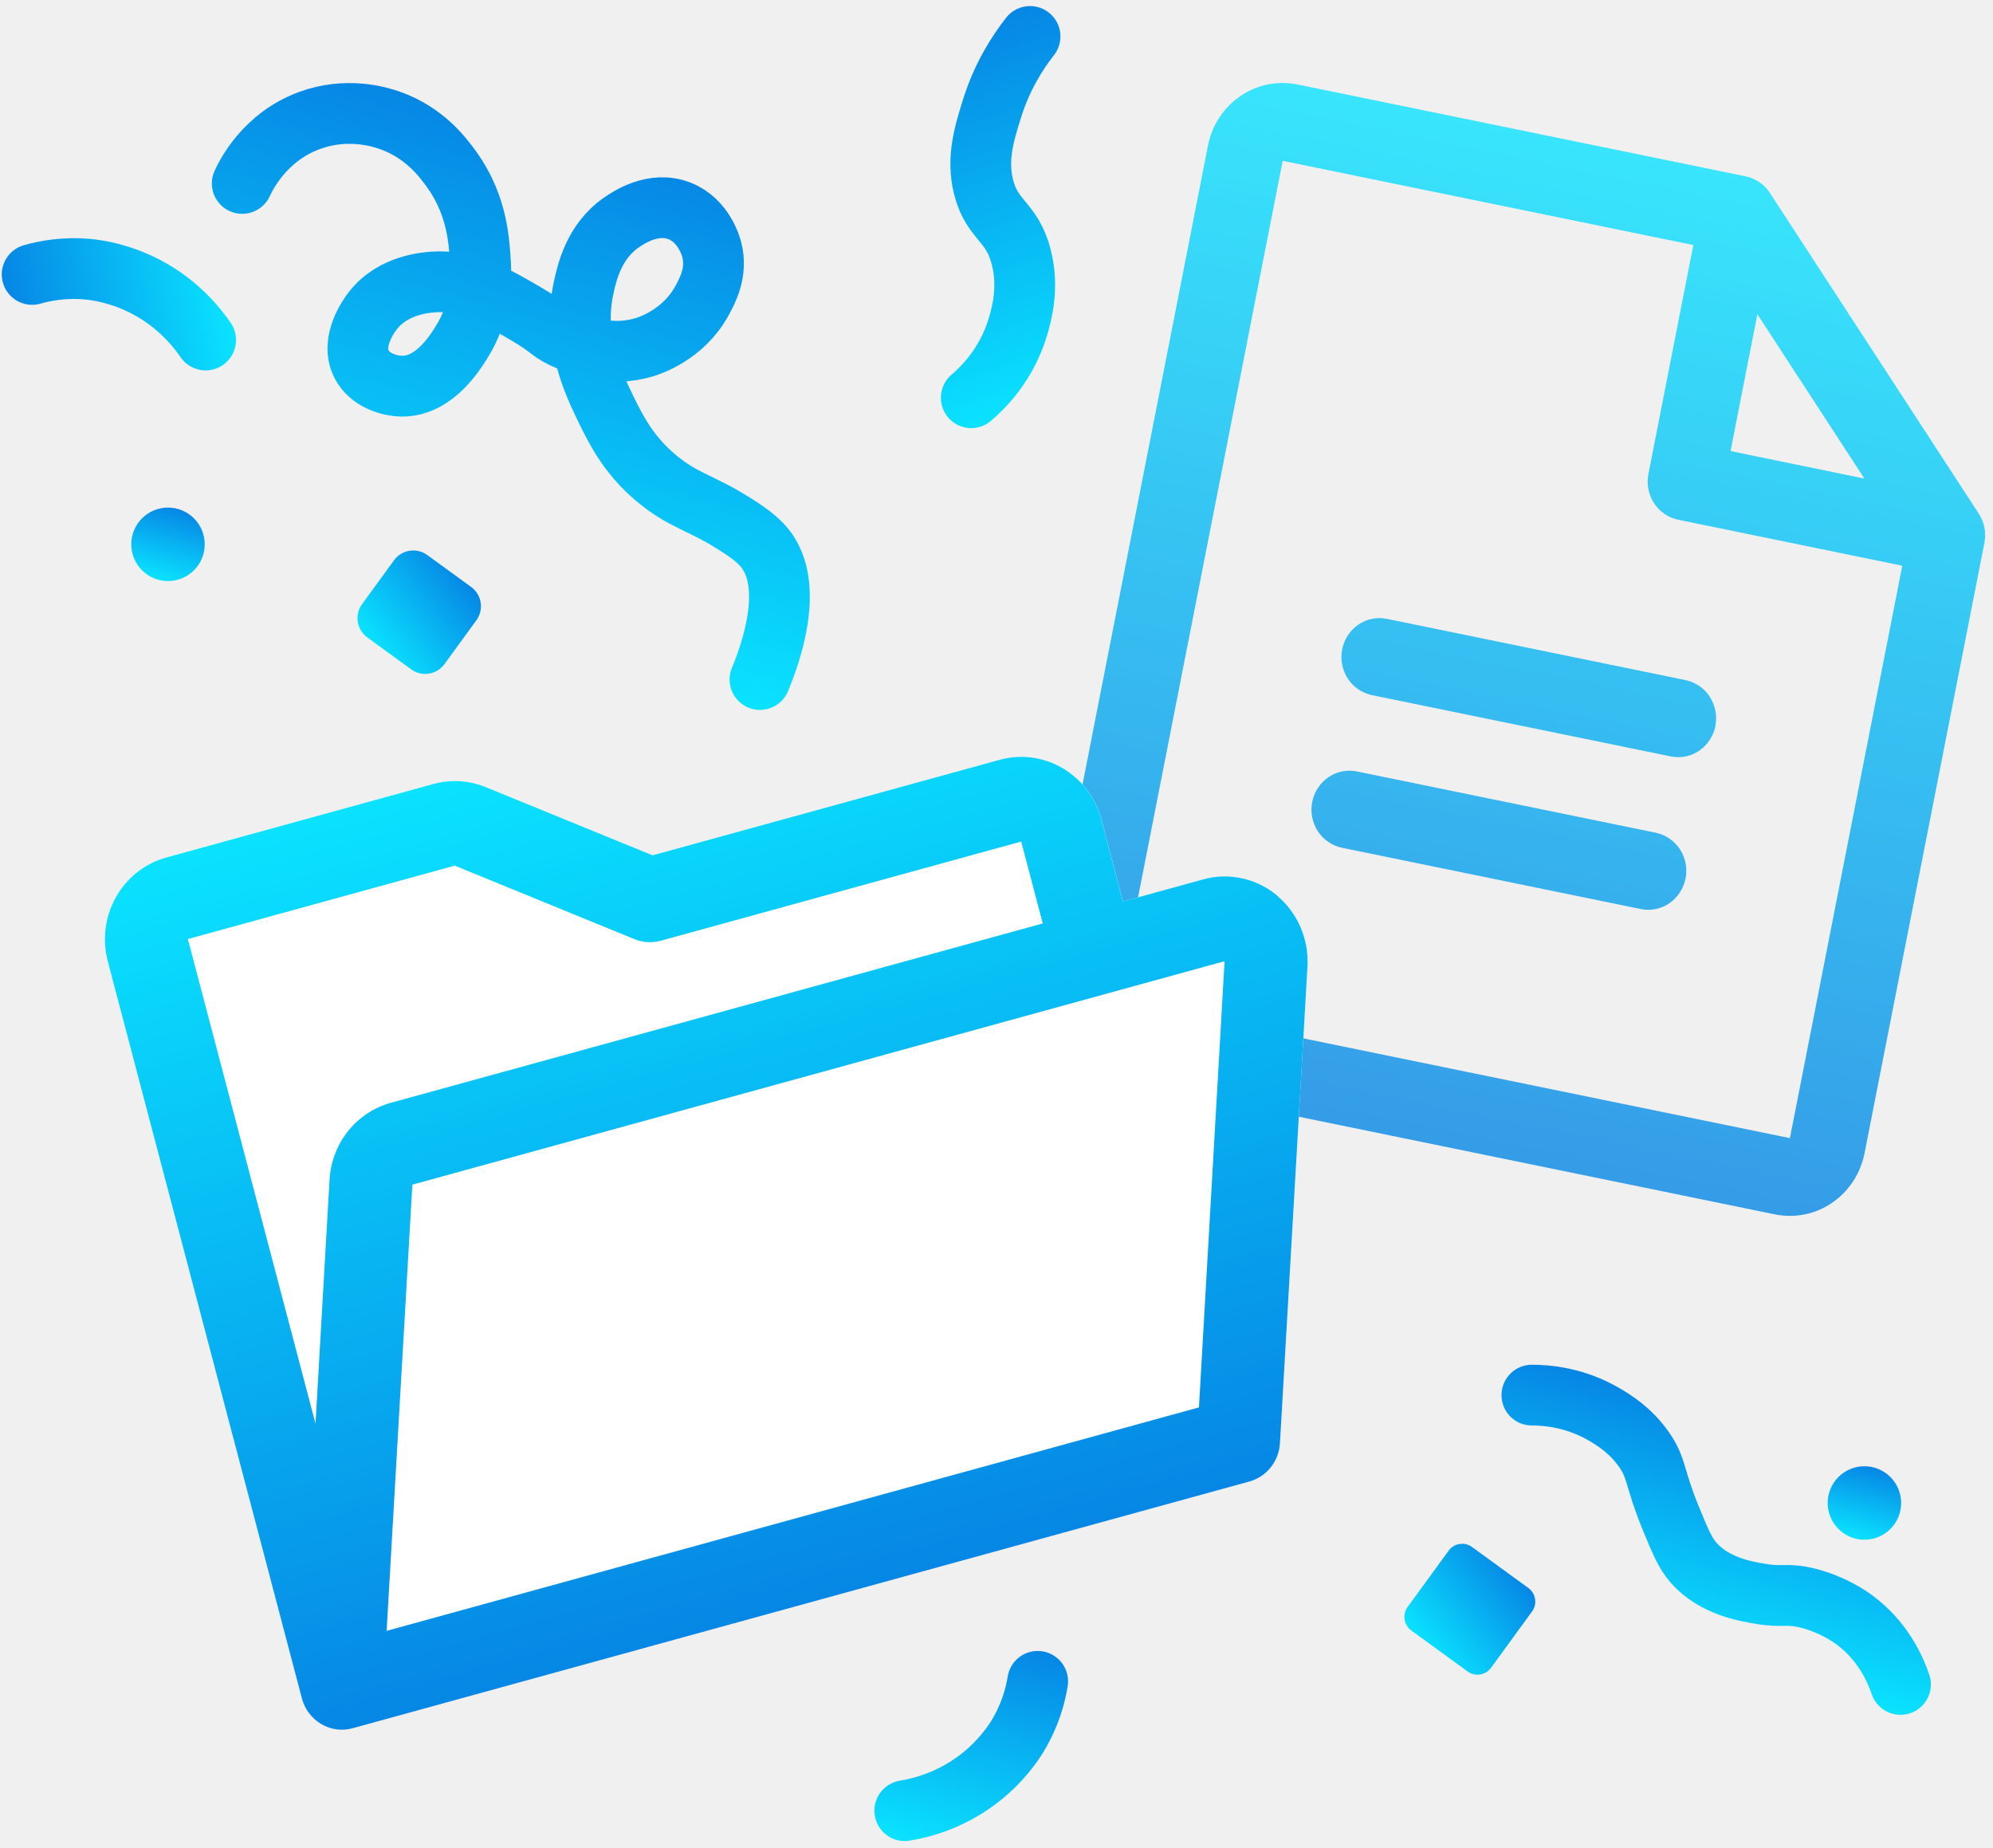
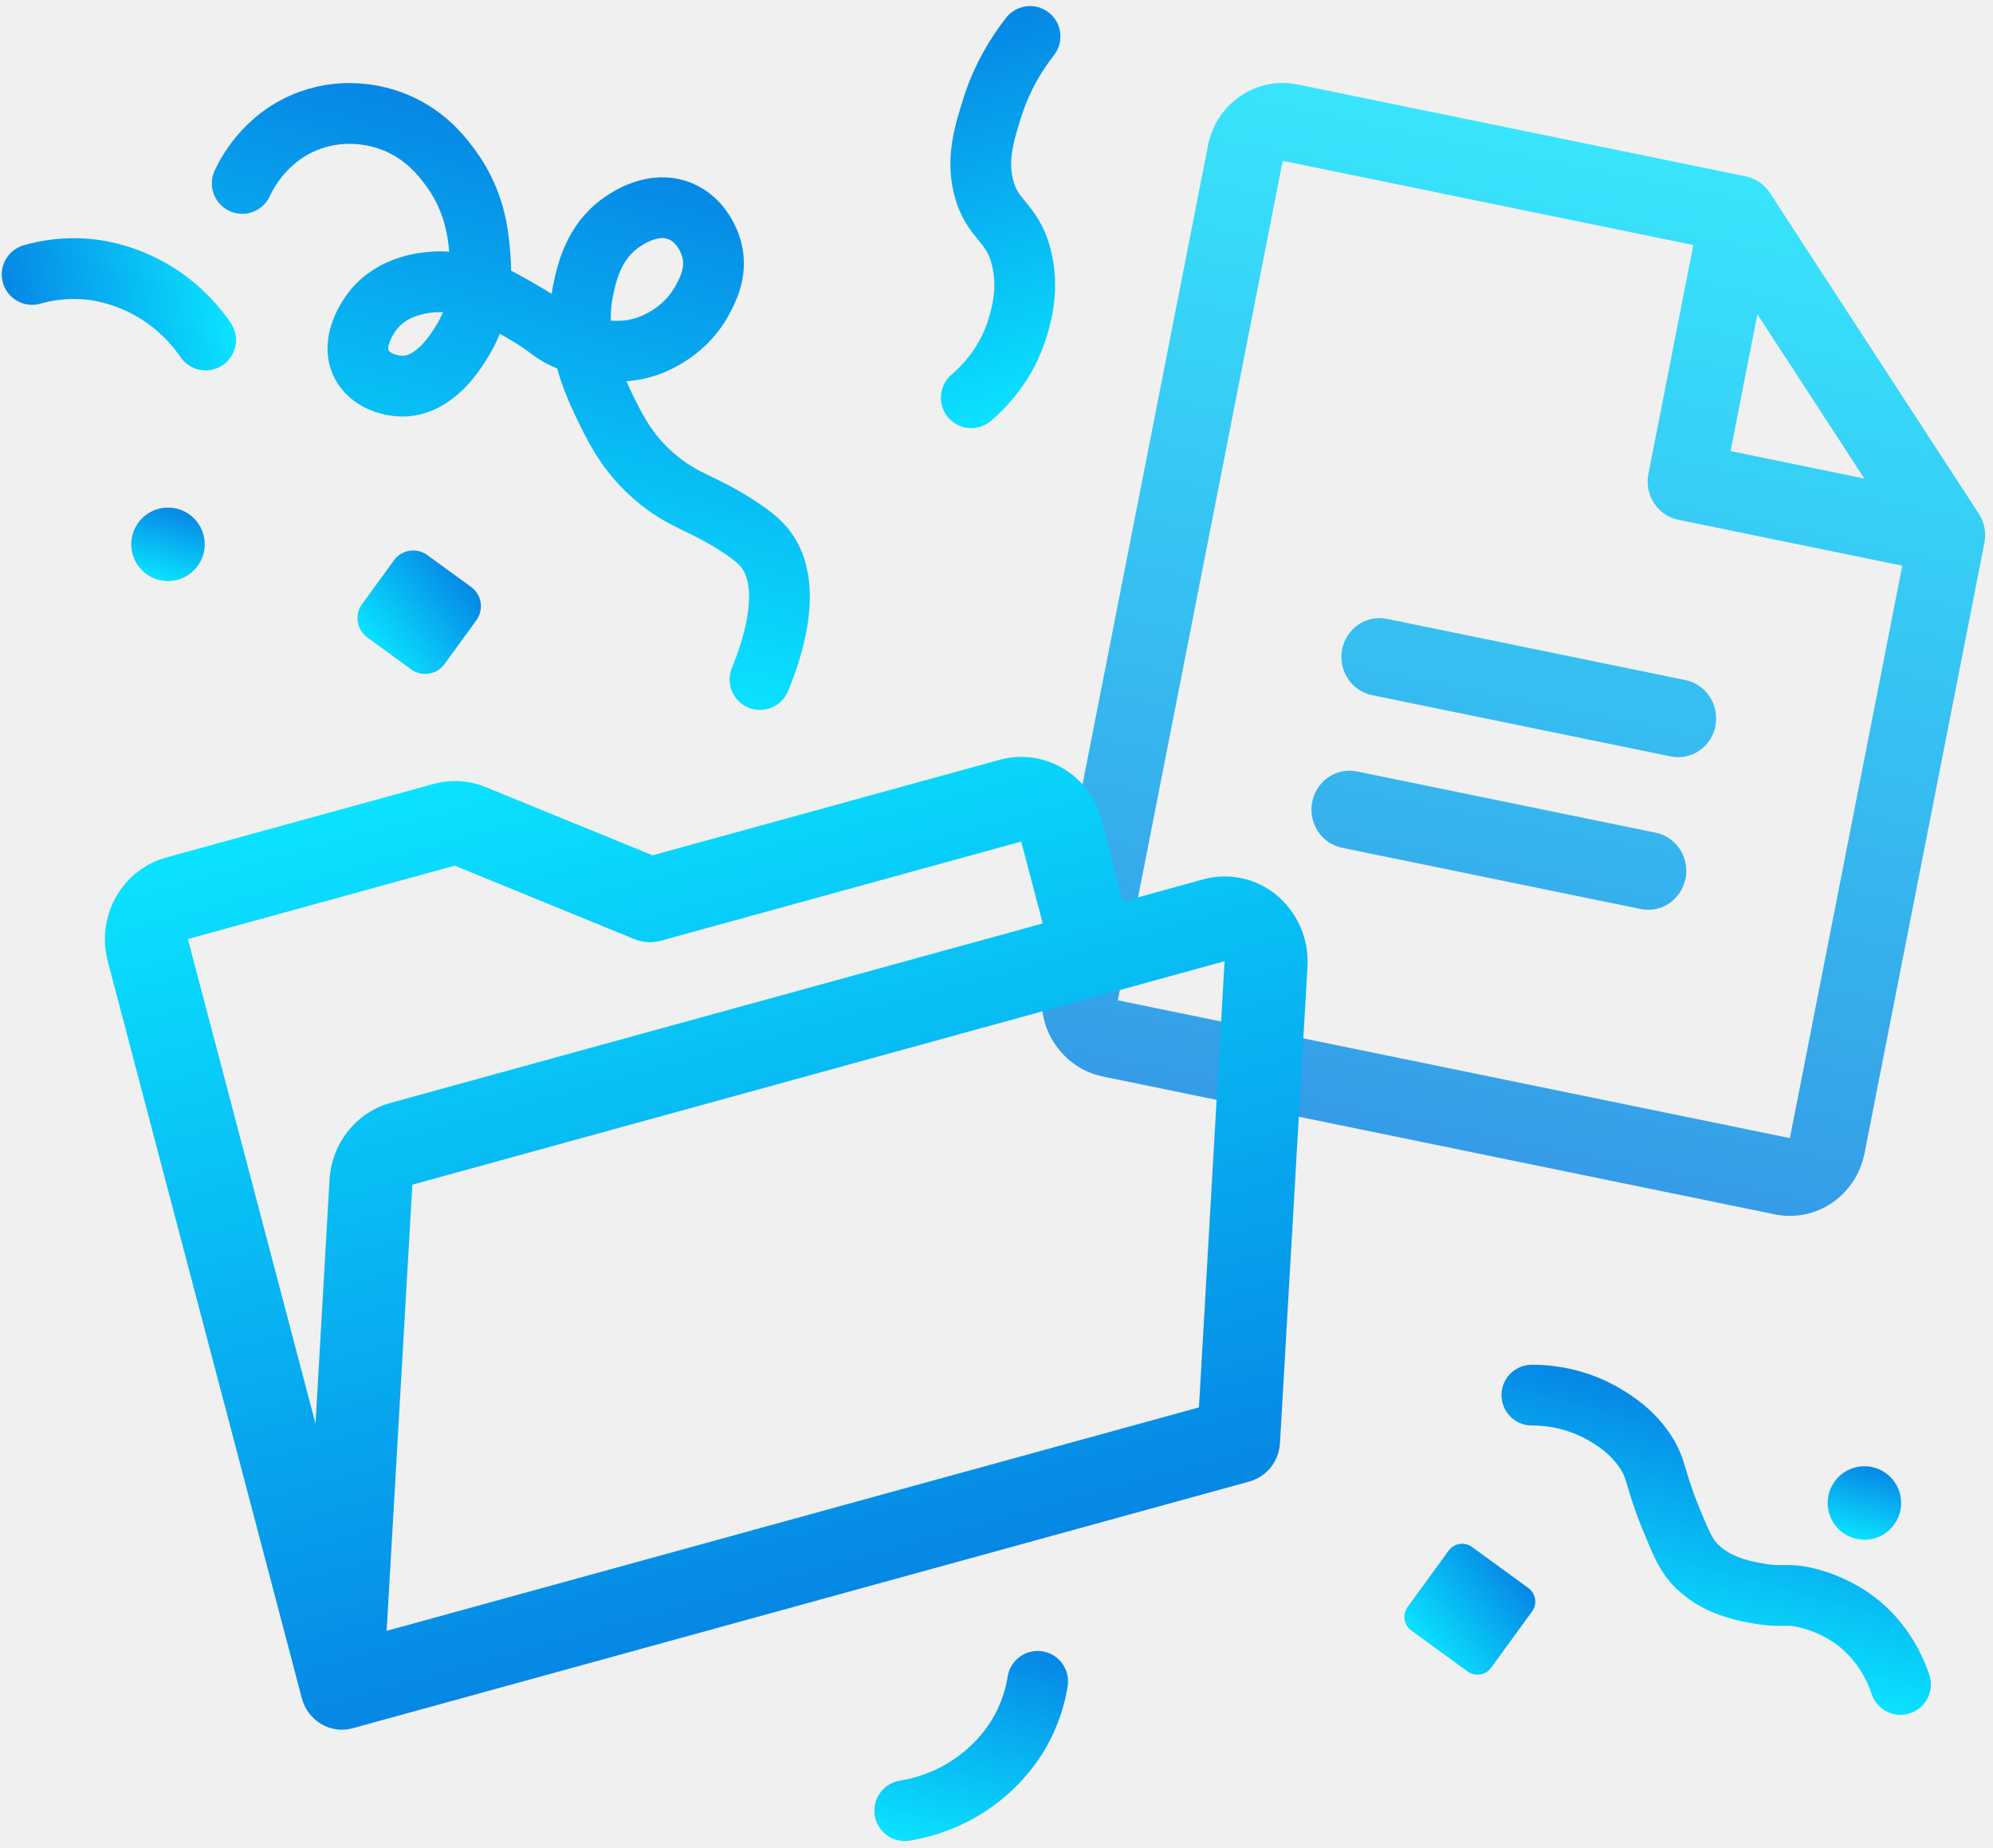
<svg xmlns="http://www.w3.org/2000/svg" width="164" height="152" viewBox="0 0 164 152" fill="none">
  <path opacity="0.8" d="M162.829 42.264L145.643 15.876C145.419 15.527 145.124 15.225 144.783 14.993C144.442 14.76 144.054 14.597 143.651 14.512L106.783 6.954C105.156 6.621 103.458 6.954 102.078 7.9C100.69 8.838 99.729 10.303 99.404 11.969L85.838 81.046C85.512 82.713 85.838 84.441 86.768 85.852C87.691 87.263 89.125 88.248 90.753 88.581L146.046 99.922C147.674 100.255 149.372 99.922 150.752 98.976C152.132 98.038 153.093 96.573 153.426 94.906L163.294 44.667C163.372 44.256 163.38 43.83 163.294 43.419C163.217 43.008 163.054 42.612 162.829 42.264ZM144.612 25.861L153.418 39.38L142.403 37.116L144.612 25.853V25.861ZM147.287 93.65L91.985 82.31L105.551 13.233L139.341 20.163L135.644 39C135.481 39.83 135.644 40.698 136.109 41.403C136.566 42.109 137.287 42.605 138.101 42.767L156.535 46.55L147.287 93.65ZM141.163 59.728C141 60.558 140.519 61.294 139.83 61.767C139.14 62.24 138.295 62.411 137.481 62.24L112.9 57.201C112.086 57.031 111.365 56.542 110.907 55.837C110.45 55.132 110.28 54.263 110.442 53.434C110.605 52.605 111.086 51.868 111.776 51.395C112.466 50.922 113.31 50.752 114.124 50.922L138.698 55.961C139.512 56.132 140.233 56.62 140.69 57.325C141.147 58.031 141.318 58.899 141.155 59.728H141.163ZM138.698 72.287C138.535 73.116 138.054 73.852 137.364 74.325C136.675 74.798 135.822 74.969 135.008 74.798L110.435 69.759C109.621 69.589 108.9 69.1 108.442 68.395C107.985 67.69 107.814 66.821 107.977 65.992C108.14 65.162 108.621 64.426 109.311 63.953C110 63.48 110.845 63.31 111.667 63.48L136.248 68.519C137.062 68.69 137.775 69.178 138.24 69.883C138.698 70.589 138.868 71.457 138.705 72.287H138.698Z" fill="url(#paint0_linear_139_4265)" />
-   <path d="M105.093 73.681C104.256 72.984 103.264 72.495 102.202 72.27C101.14 72.038 100.047 72.069 99 72.363L92.411 74.177L90.636 67.441C90.163 65.65 89.024 64.131 87.45 63.209C85.884 62.286 84.016 62.038 82.272 62.519L53.706 70.379L39.978 64.767C38.606 64.208 37.094 64.115 35.668 64.511L13.691 70.542C11.94 71.022 10.451 72.193 9.552 73.797C8.637 75.402 8.405 77.301 8.87 79.092L24.839 139.727C25.071 140.618 25.645 141.386 26.428 141.843C27.211 142.308 28.141 142.432 29.017 142.192L102.807 121.89C103.496 121.696 104.117 121.293 104.566 120.727C105.016 120.161 105.287 119.464 105.326 118.727L107.589 79.511C107.651 78.41 107.458 77.301 107.024 76.294C106.589 75.278 105.931 74.387 105.093 73.689V73.681Z" fill="white" />
+   <path d="M105.093 73.681C104.256 72.984 103.264 72.495 102.202 72.27C101.14 72.038 100.047 72.069 99 72.363L92.411 74.177L90.636 67.441C90.163 65.65 89.024 64.131 87.45 63.209C85.884 62.286 84.016 62.038 82.272 62.519L53.706 70.379L39.978 64.767C38.606 64.208 37.094 64.115 35.668 64.511L13.691 70.542C11.94 71.022 10.451 72.193 9.552 73.797C8.637 75.402 8.405 77.301 8.87 79.092L24.839 139.727C25.071 140.618 25.645 141.386 26.428 141.843C27.211 142.308 28.141 142.432 29.017 142.192L102.807 121.89C103.496 121.696 104.117 121.293 104.566 120.727C105.016 120.161 105.287 119.464 105.326 118.727L107.589 79.511C107.651 78.41 107.458 77.301 107.024 76.294C106.589 75.278 105.931 74.387 105.093 73.689V73.681Z" fill="transparent" />
  <path d="M105.086 73.681C104.249 72.984 103.256 72.495 102.194 72.27C101.132 72.038 100.039 72.069 98.993 72.363L92.404 74.177L90.629 67.441C90.156 65.65 89.016 64.131 87.443 63.209C85.877 62.286 84.008 62.038 82.264 62.519L53.699 70.379L39.97 64.767C38.598 64.208 37.087 64.115 35.66 64.511L13.684 70.557C11.932 71.038 10.444 72.208 9.544 73.813C8.637 75.418 8.397 77.325 8.87 79.108L24.839 139.742C25.071 140.634 25.645 141.393 26.428 141.859C27.211 142.324 28.141 142.448 29.017 142.207L102.807 121.905C103.497 121.712 104.117 121.308 104.566 120.743C105.016 120.177 105.287 119.479 105.326 118.743L107.59 79.526C107.652 78.425 107.458 77.317 107.024 76.309C106.59 75.294 105.931 74.402 105.094 73.704L105.086 73.681ZM37.428 71.232L52.211 77.278C52.893 77.557 53.652 77.604 54.365 77.41L84.032 69.247L85.807 75.984L32.157 90.743C30.777 91.123 29.544 91.937 28.637 93.076C27.73 94.208 27.203 95.611 27.118 97.069L25.963 117.146L15.459 77.27L37.435 71.224L37.428 71.232ZM98.659 115.805L31.815 134.192L33.932 97.479L100.768 79.092L98.659 115.805Z" fill="url(#paint1_linear_139_4265)" />
  <path d="M19.932 15.093C20.219 14.465 21.761 11.263 25.49 9.907C28.536 8.798 31.195 9.589 32.087 9.907C34.955 10.922 36.459 12.961 37.18 13.961C39.04 16.558 39.327 19.17 39.443 20.372C39.583 21.845 39.908 24.922 38.125 27.914C37.56 28.86 35.831 31.759 33.133 31.775C31.978 31.775 30.428 31.263 29.761 29.984C28.785 28.116 30.381 25.937 30.684 25.558C32.327 23.434 35.048 23.247 35.676 23.201C38.482 23.007 40.777 24.356 43.311 25.837C45.389 27.054 45.304 27.402 46.8 28.007C47.931 28.465 50.265 29.402 53.017 28.573C53.435 28.449 56.195 27.565 57.73 24.806C58.195 23.961 59.048 22.426 58.575 20.565C58.513 20.31 57.931 18.162 55.939 17.364C53.761 16.496 51.668 17.938 51.133 18.31C48.854 19.883 48.288 22.472 48.025 23.682C47.087 27.968 48.862 31.612 49.908 33.767C50.831 35.666 51.862 37.511 53.869 39.232C56.242 41.263 57.614 41.278 60.598 43.201C61.241 43.612 62.288 44.301 62.916 45.077C65.427 48.185 63.435 53.751 62.536 55.914" stroke="url(#paint2_linear_139_4265)" stroke-width="5" stroke-linecap="round" stroke-linejoin="round" />
  <path d="M13.823 47.812C15.493 47.812 16.847 46.459 16.847 44.789C16.847 43.12 15.493 41.766 13.823 41.766C12.154 41.766 10.8 43.12 10.8 44.789C10.8 46.459 12.154 47.812 13.823 47.812Z" fill="url(#paint3_linear_139_4265)" />
  <path d="M38.77 48.3L35.158 45.67C34.284 45.033 33.058 45.226 32.422 46.101L29.791 49.713C29.155 50.587 29.347 51.812 30.222 52.449L33.834 55.079C34.709 55.716 35.934 55.523 36.571 54.649L39.201 51.037C39.837 50.162 39.645 48.937 38.77 48.3Z" fill="url(#paint4_linear_139_4265)" />
  <path d="M126.055 114.796C127.225 114.796 129.613 114.959 132.078 116.424C132.814 116.866 134.171 117.687 135.271 119.261C136.38 120.842 136.093 121.54 137.488 124.935C138.271 126.834 138.659 127.78 139.349 128.571C141.085 130.563 143.775 130.958 144.853 131.145C146.744 131.47 146.984 131.059 148.76 131.501C150.791 132.013 152.17 132.982 152.574 133.276C155.015 135.067 156.015 137.493 156.387 138.602" stroke="url(#paint5_linear_139_4265)" stroke-width="5" stroke-linecap="round" stroke-linejoin="round" />
  <path d="M79.923 32.728C80.823 31.961 82.83 30.046 83.768 26.868C84.063 25.868 84.683 23.69 84.04 21.163C83.28 18.17 81.629 18.178 80.931 15.364C80.35 13.008 81.001 10.946 81.652 8.868C82.458 6.31 83.698 4.357 84.76 3" stroke="url(#paint6_linear_139_4265)" stroke-width="5" stroke-linecap="round" stroke-linejoin="round" />
  <path d="M85.388 138.347C85.225 139.378 84.822 141.052 83.737 142.843C83.45 143.308 82.419 144.951 80.443 146.44C78.14 148.176 75.799 148.765 74.451 148.99" stroke="url(#paint7_linear_139_4265)" stroke-width="5" stroke-linecap="round" stroke-linejoin="round" />
  <path d="M2.645 22.582C3.647 22.293 5.335 21.948 7.417 22.172C7.96 22.234 9.885 22.472 12.071 23.631C14.62 24.98 16.146 26.851 16.921 27.977" stroke="url(#paint8_linear_139_4265)" stroke-width="5" stroke-linecap="round" stroke-linejoin="round" />
  <path d="M153.418 126.696C155.088 126.696 156.442 125.342 156.442 123.673C156.442 122.003 155.088 120.649 153.418 120.649C151.749 120.649 150.395 122.003 150.395 123.673C150.395 125.342 151.749 126.696 153.418 126.696Z" fill="url(#paint9_linear_139_4265)" />
  <path d="M125.768 130.669L121.13 127.293C120.514 126.844 119.651 126.98 119.203 127.596L115.826 132.233C115.378 132.849 115.513 133.712 116.129 134.161L120.767 137.537C121.383 137.986 122.246 137.85 122.694 137.234L126.071 132.597C126.519 131.981 126.384 131.118 125.768 130.669Z" fill="url(#paint10_linear_139_4265)" />
  <defs>
    <linearGradient id="paint0_linear_139_4265" x1="134.775" y1="12.69" x2="118.055" y2="94.185" gradientUnits="userSpaceOnUse">
      <stop stop-color="#0AE2FF" />
      <stop offset="1" stop-color="#0687E5" />
    </linearGradient>
    <linearGradient id="paint1_linear_139_4265" x1="52.699" y1="59.805" x2="72.102" y2="130.332" gradientUnits="userSpaceOnUse">
      <stop stop-color="#0AE2FF" />
      <stop offset="1" stop-color="#0687E5" />
    </linearGradient>
    <linearGradient id="paint2_linear_139_4265" x1="36.994" y1="51.286" x2="47.854" y2="11.806" gradientUnits="userSpaceOnUse">
      <stop stop-color="#0AE2FF" />
      <stop offset="1" stop-color="#0687E5" />
    </linearGradient>
    <linearGradient id="paint3_linear_139_4265" x1="13.017" y1="47.704" x2="14.622" y2="41.875" gradientUnits="userSpaceOnUse">
      <stop stop-color="#0AE2FF" />
      <stop offset="1" stop-color="#0687E5" />
    </linearGradient>
    <linearGradient id="paint4_linear_139_4265" x1="30.815" y1="53.317" x2="38.179" y2="47.448" gradientUnits="userSpaceOnUse">
      <stop stop-color="#0AE2FF" />
      <stop offset="1" stop-color="#0687E5" />
    </linearGradient>
    <linearGradient id="paint5_linear_139_4265" x1="138.628" y1="136.129" x2="143.93" y2="116.85" gradientUnits="userSpaceOnUse">
      <stop stop-color="#0AE2FF" />
      <stop offset="1" stop-color="#0687E5" />
    </linearGradient>
    <linearGradient id="paint6_linear_139_4265" x1="87.234" y1="32.769" x2="77.442" y2="2.948" gradientUnits="userSpaceOnUse">
      <stop stop-color="#0AE2FF" />
      <stop offset="1" stop-color="#0687E5" />
    </linearGradient>
    <linearGradient id="paint7_linear_139_4265" x1="77.598" y1="152.261" x2="82.319" y2="135.091" gradientUnits="userSpaceOnUse">
      <stop stop-color="#0AE2FF" />
      <stop offset="1" stop-color="#0687E5" />
    </linearGradient>
    <linearGradient id="paint8_linear_139_4265" x1="18.55" y1="23.74" x2="0.997" y2="26.743" gradientUnits="userSpaceOnUse">
      <stop stop-color="#0AE2FF" />
      <stop offset="1" stop-color="#0687E5" />
    </linearGradient>
    <linearGradient id="paint9_linear_139_4265" x1="152.62" y1="126.587" x2="154.225" y2="120.758" gradientUnits="userSpaceOnUse">
      <stop stop-color="#0AE2FF" />
      <stop offset="1" stop-color="#0687E5" />
    </linearGradient>
    <linearGradient id="paint10_linear_139_4265" x1="117.119" y1="135.476" x2="124.785" y2="129.359" gradientUnits="userSpaceOnUse">
      <stop stop-color="#0AE2FF" />
      <stop offset="1" stop-color="#0687E5" />
    </linearGradient>
  </defs>
</svg>
